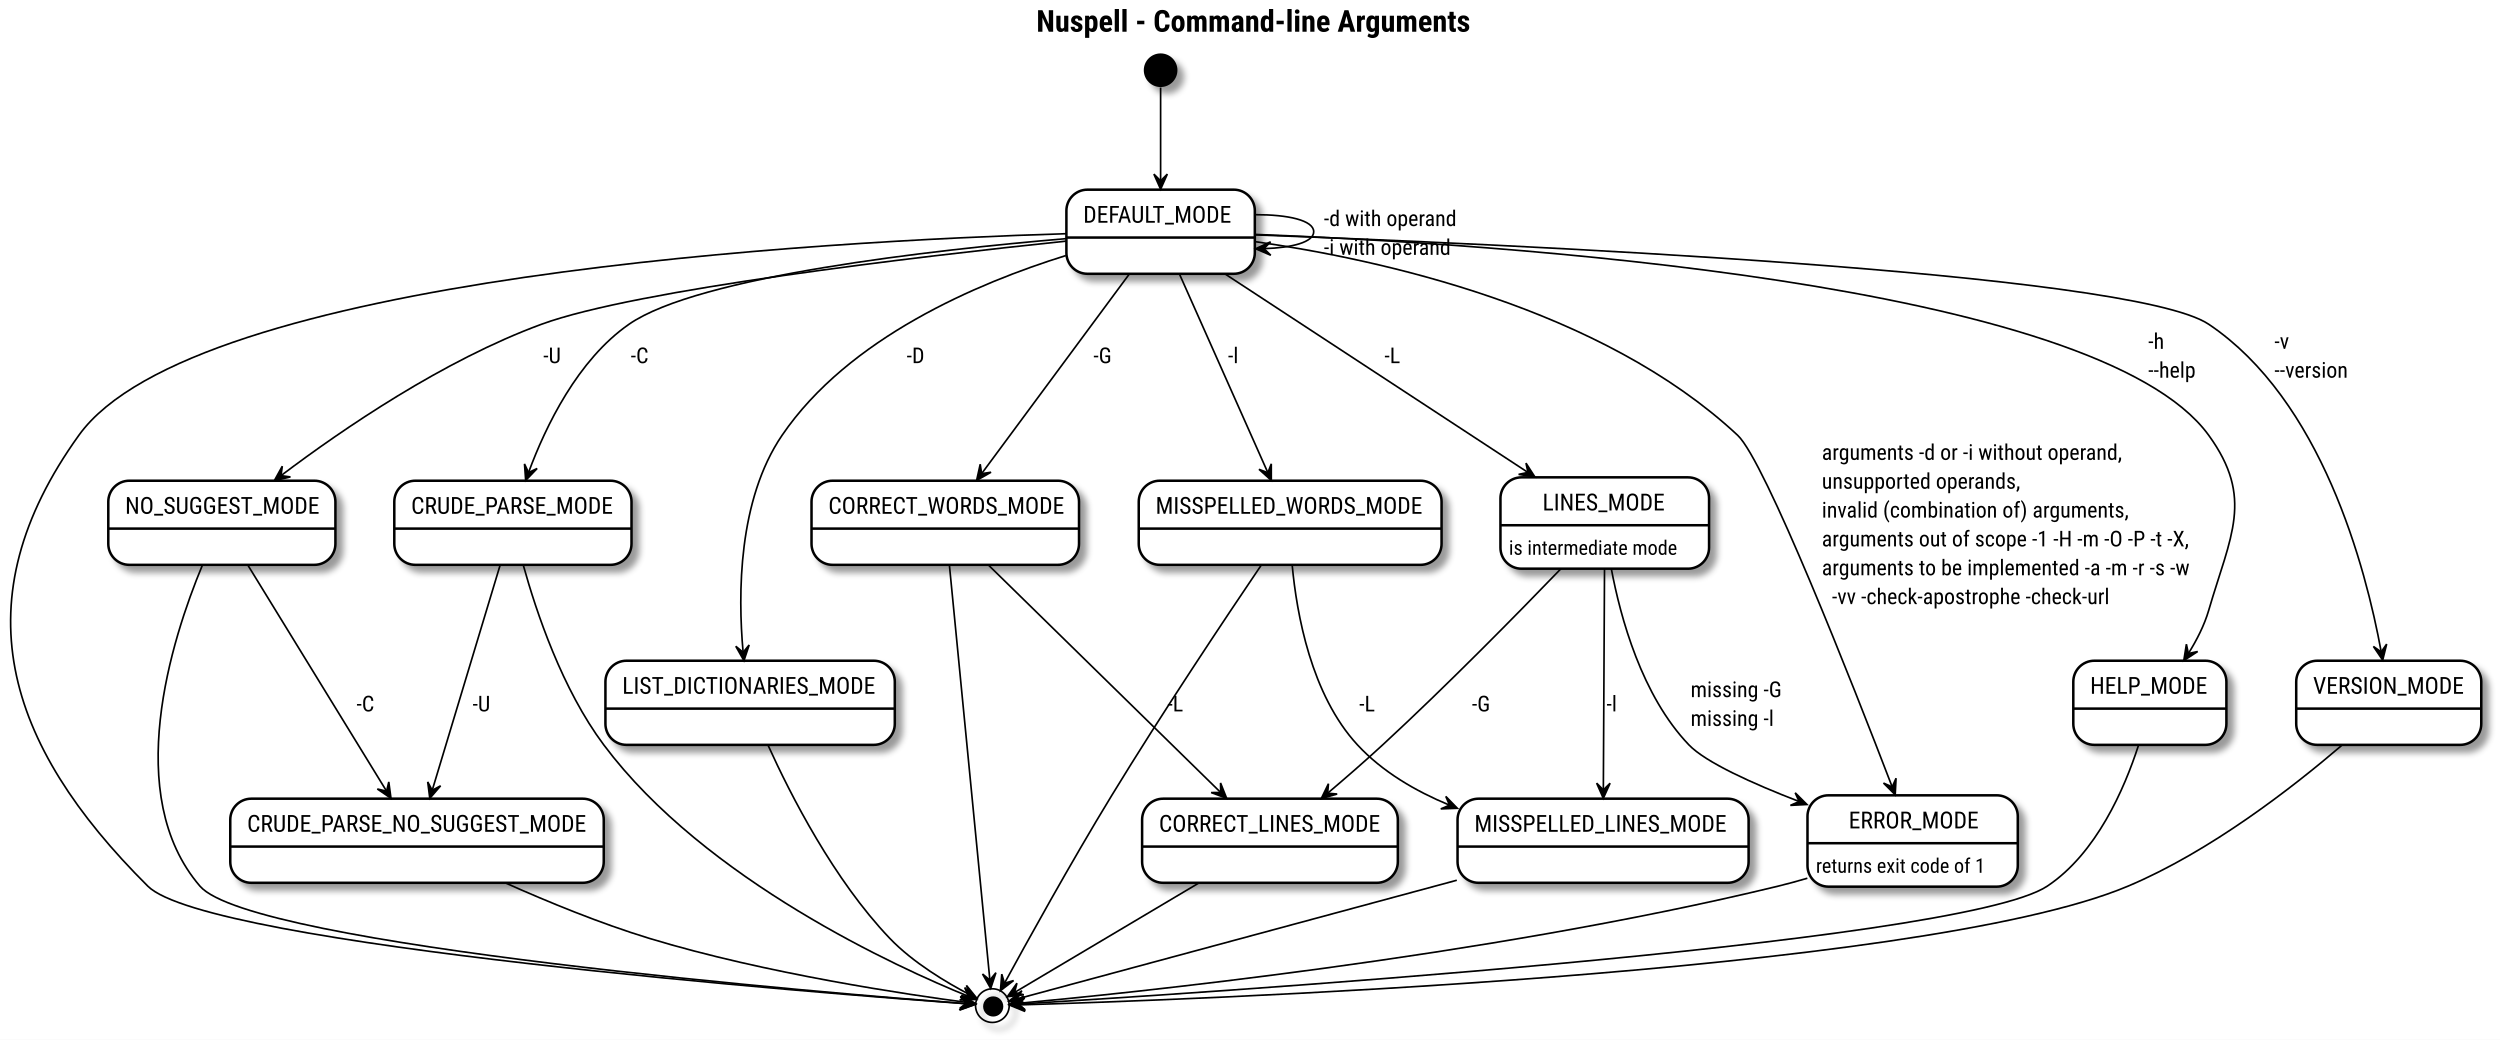
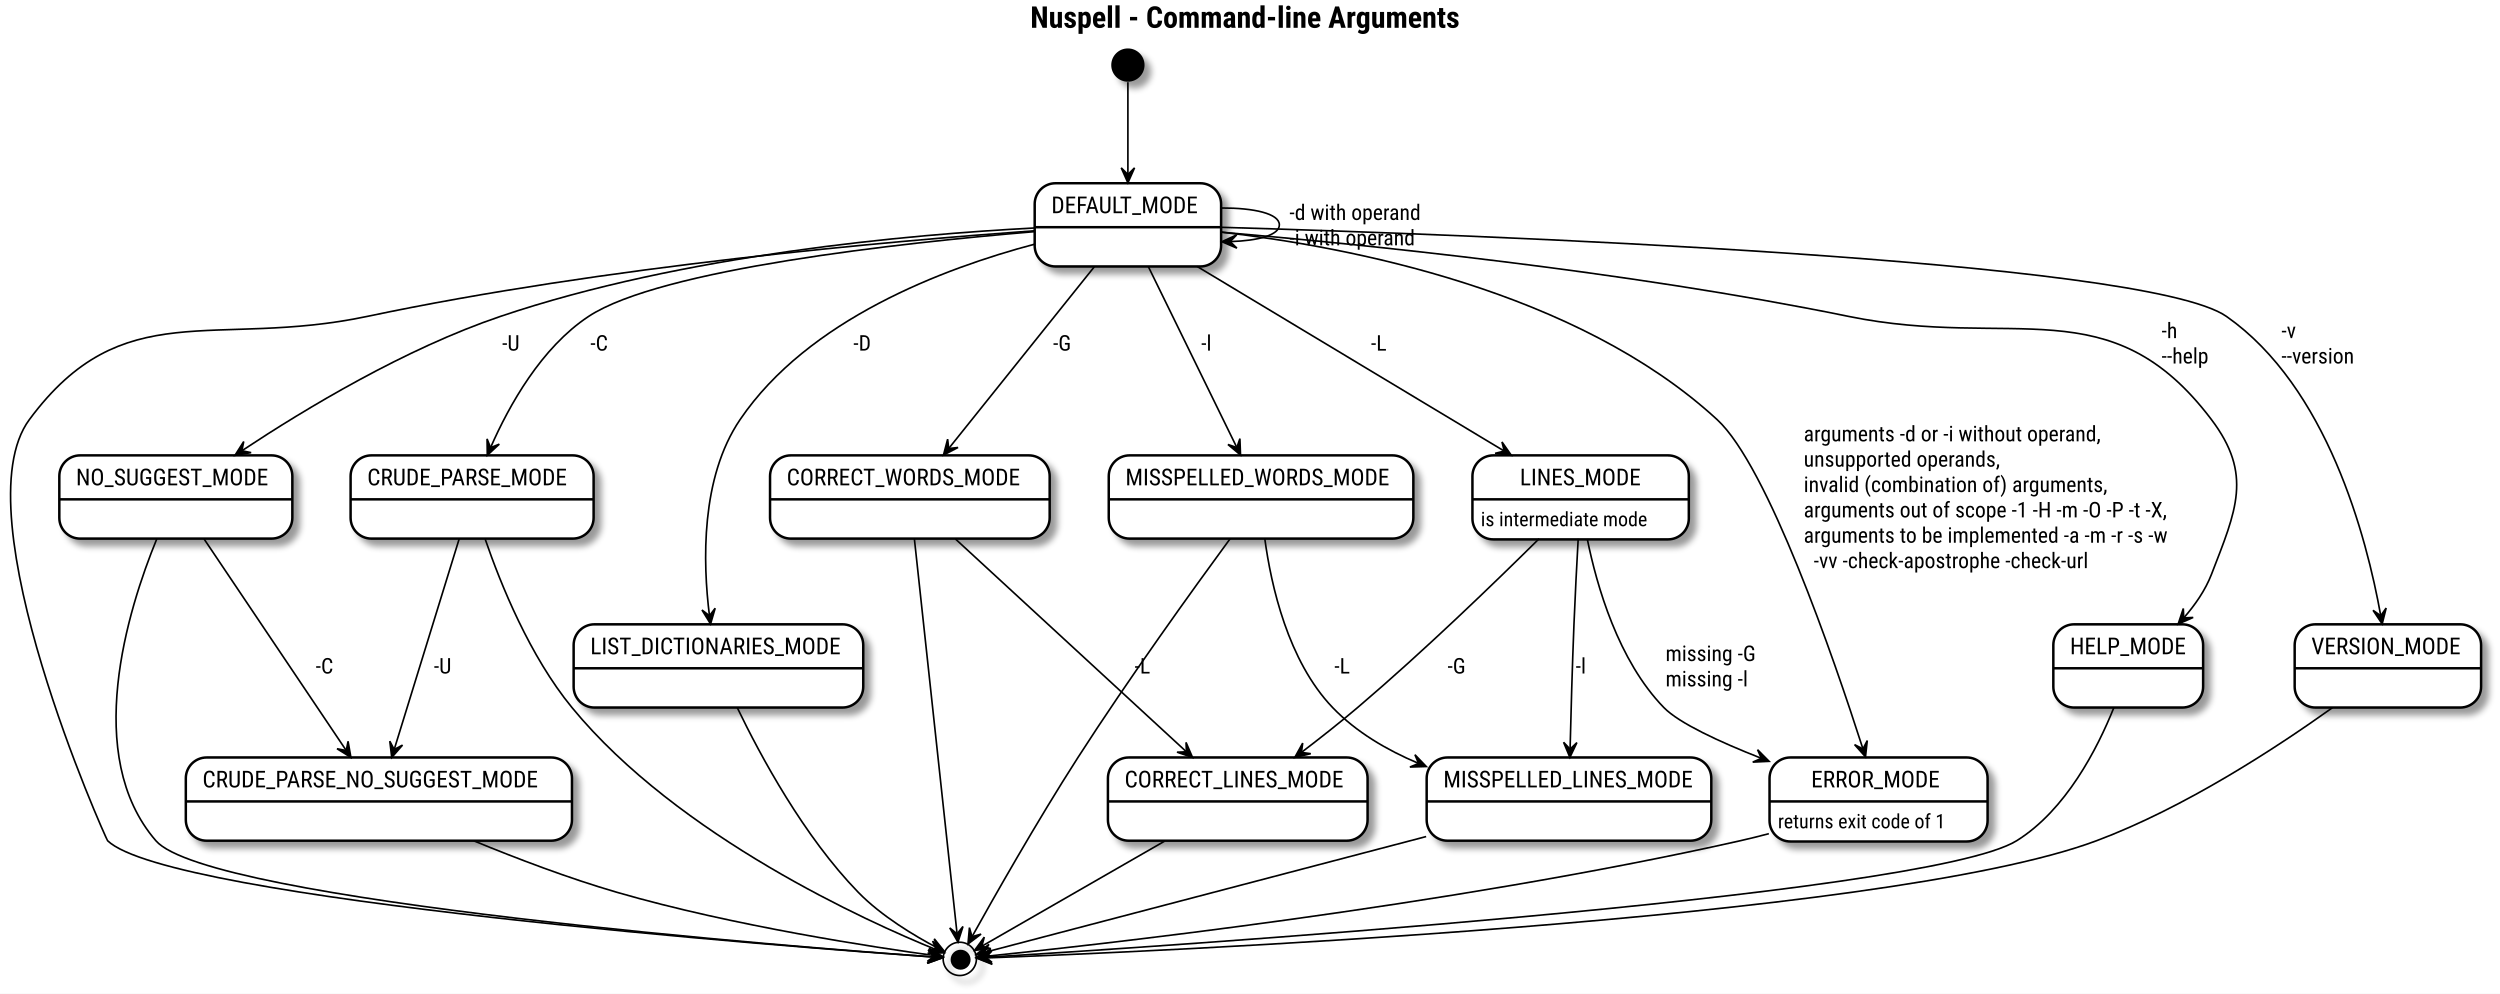
- <svg xmlns="http://www.w3.org/2000/svg" contentScriptType="application/ecmascript" contentStyleType="text/css" height="618px" preserveAspectRatio="none" style="width:1486px;height:618px;" version="1.1" viewBox="0 0 1486 618" width="1486px" zoomAndPan="magnify">
+ <svg xmlns="http://www.w3.org/2000/svg" contentScriptType="application/ecmascript" contentStyleType="text/css" height="597px" preserveAspectRatio="none" style="width:1502px;height:597px;" version="1.1" viewBox="0 0 1502 597" width="1502px" zoomAndPan="magnify">
  <defs>
-     <linearGradient id="ghypkrvifuohf0" x1="0%" x2="100%" y1="50%" y2="50%">
+     <linearGradient id="g1b6itd9vmhvmb0" x1="0%" x2="100%" y1="50%" y2="50%">
      <stop offset="0%" stop-color="#FFFFFF" />
      <stop offset="100%" stop-color="#FFFFFF" />
    </linearGradient>
-     <filter height="300%" id="fhypkrvifuohf" width="300%" x="-1" y="-1">
+     <filter height="300%" id="f1b6itd9vmhvmb" width="300%" x="-1" y="-1">
      <feGaussianBlur result="blurOut" stdDeviation="2.0" />
      <feColorMatrix in="blurOut" result="blurOut2" type="matrix" values="0 0 0 0 0 0 0 0 0 0 0 0 0 0 0 0 0 0 .4 0" />
      <feOffset dx="4.0" dy="4.0" in="blurOut2" result="blurOut3" />
      <feBlend in="SourceGraphic" in2="blurOut3" mode="normal" />
    </filter>
  </defs>
  <g>
-     <rect fill="url(#ghypkrvifuohf0)" height="618" style="stroke: none; stroke-width: 1.0;" width="1486" x="0" y="0" />
-     <text fill="#000000" font-family="Roboto Condensed" font-size="18" font-weight="bold" lengthAdjust="spacingAndGlyphs" textLength="261" x="616" y="18.861">Nuspell - Command-line Arguments</text>
-     <ellipse cx="689.867" cy="41.739" fill="#000000" filter="url(#fhypkrvifuohf)" rx="10" ry="10" style="stroke: none; stroke-width: 1.0;" />
-     <rect fill="#FFFFFF" filter="url(#fhypkrvifuohf)" height="50" rx="12.5" ry="12.5" style="stroke: #000000; stroke-width: 1.5;" width="112" x="633.867" y="112.739" />
-     <line style="stroke: #000000; stroke-width: 1.5;" x1="633.867" x2="745.867" y1="141.203" y2="141.203" />
-     <text fill="#000000" font-family="Roboto Condensed" font-size="14" lengthAdjust="spacingAndGlyphs" textLength="92" x="643.867" y="132.409">DEFAULT_MODE</text>
-     <ellipse cx="589.867" cy="597.739" fill="none" filter="url(#fhypkrvifuohf)" rx="10" ry="10" style="stroke: #000000; stroke-width: 1.0;" />
-     <ellipse cx="590.367" cy="598.239" fill="#000000" rx="6" ry="6" style="stroke: none; stroke-width: 1.0;" />
-     <rect fill="#FFFFFF" filter="url(#fhypkrvifuohf)" height="50" rx="12.5" ry="12.5" style="stroke: #000000; stroke-width: 1.5;" width="135" x="64.368" y="285.739" />
-     <line style="stroke: #000000; stroke-width: 1.5;" x1="64.368" x2="199.368" y1="314.203" y2="314.203" />
-     <text fill="#000000" font-family="Roboto Condensed" font-size="14" lengthAdjust="spacingAndGlyphs" textLength="115" x="74.368" y="305.409">NO_SUGGEST_MODE</text>
-     <rect fill="#FFFFFF" filter="url(#fhypkrvifuohf)" height="50" rx="12.5" ry="12.5" style="stroke: #000000; stroke-width: 1.5;" width="222" x="136.868" y="474.739" />
-     <line style="stroke: #000000; stroke-width: 1.5;" x1="136.868" x2="358.868" y1="503.203" y2="503.203" />
-     <text fill="#000000" font-family="Roboto Condensed" font-size="14" lengthAdjust="spacingAndGlyphs" textLength="202" x="146.868" y="494.409">CRUDE_PARSE_NO_SUGGEST_MODE</text>
-     <rect fill="#FFFFFF" filter="url(#fhypkrvifuohf)" height="50" rx="12.5" ry="12.5" style="stroke: #000000; stroke-width: 1.5;" width="141" x="234.368" y="285.739" />
-     <line style="stroke: #000000; stroke-width: 1.5;" x1="234.368" x2="375.368" y1="314.203" y2="314.203" />
-     <text fill="#000000" font-family="Roboto Condensed" font-size="14" lengthAdjust="spacingAndGlyphs" textLength="121" x="244.368" y="305.409">CRUDE_PARSE_MODE</text>
-     <rect fill="#FFFFFF" filter="url(#fhypkrvifuohf)" height="50" rx="12.5" ry="12.5" style="stroke: #000000; stroke-width: 1.5;" width="172" x="359.868" y="392.739" />
-     <line style="stroke: #000000; stroke-width: 1.5;" x1="359.868" x2="531.867" y1="421.203" y2="421.203" />
-     <text fill="#000000" font-family="Roboto Condensed" font-size="14" lengthAdjust="spacingAndGlyphs" textLength="152" x="369.868" y="412.409">LIST_DICTIONARIES_MODE</text>
-     <rect fill="#FFFFFF" filter="url(#fhypkrvifuohf)" height="50" rx="12.5" ry="12.5" style="stroke: #000000; stroke-width: 1.5;" width="159" x="482.368" y="285.739" />
-     <line style="stroke: #000000; stroke-width: 1.5;" x1="482.368" x2="641.367" y1="314.203" y2="314.203" />
-     <text fill="#000000" font-family="Roboto Condensed" font-size="14" lengthAdjust="spacingAndGlyphs" textLength="139" x="492.368" y="305.409">CORRECT_WORDS_MODE</text>
-     <rect fill="#FFFFFF" filter="url(#fhypkrvifuohf)" height="50" rx="12.5" ry="12.5" style="stroke: #000000; stroke-width: 1.5;" width="152" x="678.867" y="474.739" />
-     <line style="stroke: #000000; stroke-width: 1.5;" x1="678.867" x2="830.867" y1="503.203" y2="503.203" />
-     <text fill="#000000" font-family="Roboto Condensed" font-size="14" lengthAdjust="spacingAndGlyphs" textLength="132" x="688.867" y="494.409">CORRECT_LINES_MODE</text>
-     <rect fill="#FFFFFF" filter="url(#fhypkrvifuohf)" height="50" rx="12.5" ry="12.5" style="stroke: #000000; stroke-width: 1.5;" width="180" x="676.867" y="285.739" />
-     <line style="stroke: #000000; stroke-width: 1.5;" x1="676.867" x2="856.867" y1="314.203" y2="314.203" />
-     <text fill="#000000" font-family="Roboto Condensed" font-size="14" lengthAdjust="spacingAndGlyphs" textLength="160" x="686.867" y="305.409">MISSPELLED_WORDS_MODE</text>
-     <rect fill="#FFFFFF" filter="url(#fhypkrvifuohf)" height="50" rx="12.5" ry="12.5" style="stroke: #000000; stroke-width: 1.5;" width="173" x="866.367" y="474.739" />
-     <line style="stroke: #000000; stroke-width: 1.5;" x1="866.367" x2="1039.368" y1="503.203" y2="503.203" />
-     <text fill="#000000" font-family="Roboto Condensed" font-size="14" lengthAdjust="spacingAndGlyphs" textLength="153" x="876.367" y="494.409">MISSPELLED_LINES_MODE</text>
-     <rect fill="#FFFFFF" filter="url(#fhypkrvifuohf)" height="54.29" rx="12.5" ry="12.5" style="stroke: #000000; stroke-width: 1.5;" width="124" x="891.867" y="283.739" />
-     <line style="stroke: #000000; stroke-width: 1.5;" x1="891.867" x2="1015.867" y1="312.203" y2="312.203" />
-     <text fill="#000000" font-family="Roboto Condensed" font-size="14" lengthAdjust="spacingAndGlyphs" textLength="74" x="916.867" y="303.409">LINES_MODE</text>
-     <text fill="#000000" font-family="Roboto Condensed" font-size="12" lengthAdjust="spacingAndGlyphs" textLength="104" x="896.867" y="329.777">is intermediate mode</text>
-     <rect fill="#FFFFFF" filter="url(#fhypkrvifuohf)" height="54.29" rx="12.5" ry="12.5" style="stroke: #000000; stroke-width: 1.5;" width="125" x="1074.368" y="472.739" />
-     <line style="stroke: #000000; stroke-width: 1.5;" x1="1074.368" x2="1199.368" y1="501.203" y2="501.203" />
-     <text fill="#000000" font-family="Roboto Condensed" font-size="14" lengthAdjust="spacingAndGlyphs" textLength="76" x="1098.868" y="492.409">ERROR_MODE</text>
-     <text fill="#000000" font-family="Roboto Condensed" font-size="12" lengthAdjust="spacingAndGlyphs" textLength="105" x="1079.368" y="518.777">returns exit code of 1</text>
-     <rect fill="#FFFFFF" filter="url(#fhypkrvifuohf)" height="50" rx="12.5" ry="12.5" style="stroke: #000000; stroke-width: 1.5;" width="91" x="1232.368" y="392.739" />
-     <line style="stroke: #000000; stroke-width: 1.5;" x1="1232.368" x2="1323.368" y1="421.203" y2="421.203" />
-     <text fill="#000000" font-family="Roboto Condensed" font-size="14" lengthAdjust="spacingAndGlyphs" textLength="71" x="1242.368" y="412.409">HELP_MODE</text>
-     <rect fill="#FFFFFF" filter="url(#fhypkrvifuohf)" height="50" rx="12.5" ry="12.5" style="stroke: #000000; stroke-width: 1.5;" width="110" x="1364.868" y="392.739" />
-     <line style="stroke: #000000; stroke-width: 1.5;" x1="1364.868" x2="1474.868" y1="421.203" y2="421.203" />
-     <text fill="#000000" font-family="Roboto Condensed" font-size="14" lengthAdjust="spacingAndGlyphs" textLength="90" x="1374.868" y="412.409">VERSION_MODE</text>
-     <path d="M689.867,52.013 C689.867,65.1 689.867,88.295 689.867,107.26 " fill="none" id="*start-DEFAULT_MODE" style="stroke: #000000; stroke-width: 1.0;" />
-     <polygon fill="#000000" points="689.867,112.485,693.867,103.485,689.867,107.485,685.867,103.485,689.867,112.485" style="stroke: #000000; stroke-width: 1.0;" />
-     <path d="M746.298,127.615 C765.463,127.562 780.867,130.937 780.867,137.739 C780.867,143.904 768.216,147.254 751.579,147.788 " fill="none" id="DEFAULT_MODE-DEFAULT_MODE" style="stroke: #000000; stroke-width: 1.0;" />
-     <polygon fill="#000000" points="746.298,147.864,755.354,151.734,751.297,147.792,755.239,143.735,746.298,147.864" style="stroke: #000000; stroke-width: 1.0;" />
-     <text fill="#000000" font-family="Roboto Condensed" font-size="13" lengthAdjust="spacingAndGlyphs" textLength="77" x="786.867" y="134.361">-d with operand</text>
-     <text fill="#000000" font-family="Roboto Condensed" font-size="13" lengthAdjust="spacingAndGlyphs" textLength="74" x="786.867" y="151.506">-i with operand</text>
-     <path d="M633.676,138.91 C489.89,143.272 115.133,163.72 46.867,258.739 C-23.439,356.599 2.426,441.773 87.868,526.739 C123.447,562.121 493.931,590.803 574.471,596.649 " fill="none" id="DEFAULT_MODE-*end" style="stroke: #000000; stroke-width: 1.0;" />
-     <polygon fill="#000000" points="579.76,597.03,571.071,592.393,574.773,596.67,570.496,600.373,579.76,597.03" style="stroke: #000000; stroke-width: 1.0;" />
-     <path d="M633.592,143.33 C545.161,152.587 377.956,172.135 321.868,192.739 C263.552,214.162 203.914,254.899 167.385,282.439 " fill="none" id="DEFAULT_MODE-NO_SUGGEST_MODE" style="stroke: #000000; stroke-width: 1.0;" />
-     <polygon fill="#000000" points="163.046,285.73,172.634,283.478,167.03,282.709,167.799,277.104,163.046,285.73" style="stroke: #000000; stroke-width: 1.0;" />
-     <text fill="#000000" font-family="Roboto Condensed" font-size="13" lengthAdjust="spacingAndGlyphs" textLength="10" x="322.868" y="215.861">-U</text>
-     <path d="M120.291,335.969 C101.866,380.348 72.431,472.778 118.868,526.739 C149.485,562.318 496.291,590.636 574.335,596.586 " fill="none" id="NO_SUGGEST_MODE-*end" style="stroke: #000000; stroke-width: 1.0;" />
-     <polygon fill="#000000" points="579.482,596.975,570.809,592.307,574.496,596.598,570.206,600.284,579.482,596.975" style="stroke: #000000; stroke-width: 1.0;" />
-     <path d="M147.271,335.837 C168.591,370.574 207.025,433.194 229.713,470.16 " fill="none" id="NO_SUGGEST_MODE-CRUDE_PARSE_NO_SUGGEST_MODE" style="stroke: #000000; stroke-width: 1.0;" />
-     <polygon fill="#000000" points="232.4,474.538,231.101,464.775,229.784,470.276,224.283,468.96,232.4,474.538" style="stroke: #000000; stroke-width: 1.0;" />
-     <text fill="#000000" font-family="Roboto Condensed" font-size="13" lengthAdjust="spacingAndGlyphs" textLength="10" x="211.868" y="422.861">-C</text>
-     <path d="M633.736,141.845 C554.535,148.575 415.032,164.152 373.868,192.739 C343.406,213.893 324.423,253.192 314.255,280.6 " fill="none" id="DEFAULT_MODE-CRUDE_PARSE_MODE" style="stroke: #000000; stroke-width: 1.0;" />
-     <polygon fill="#000000" points="312.458,285.573,319.279,278.468,314.157,280.87,311.755,275.749,312.458,285.573" style="stroke: #000000; stroke-width: 1.0;" />
-     <text fill="#000000" font-family="Roboto Condensed" font-size="13" lengthAdjust="spacingAndGlyphs" textLength="10" x="374.868" y="215.861">-C</text>
-     <path d="M310.999,335.755 C318.76,363.819 334.175,409.726 358.868,442.739 C419.218,523.427 534.626,575.546 575.267,592.071 " fill="none" id="CRUDE_PARSE_MODE-*end" style="stroke: #000000; stroke-width: 1.0;" />
-     <polygon fill="#000000" points="580.278,594.081,573.414,587.017,575.637,592.219,570.435,594.442,580.278,594.081" style="stroke: #000000; stroke-width: 1.0;" />
-     <path d="M297.298,335.837 C286.865,370.433 268.09,432.685 256.925,469.708 " fill="none" id="CRUDE_PARSE_MODE-CRUDE_PARSE_NO_SUGGEST_MODE" style="stroke: #000000; stroke-width: 1.0;" />
-     <polygon fill="#000000" points="255.468,474.538,261.896,467.076,256.912,469.751,254.237,464.766,255.468,474.538" style="stroke: #000000; stroke-width: 1.0;" />
-     <text fill="#000000" font-family="Roboto Condensed" font-size="13" lengthAdjust="spacingAndGlyphs" textLength="10" x="280.868" y="422.861">-U</text>
-     <path d="M300.341,524.776 C325.724,536.111 356.906,548.915 385.868,557.739 C455.014,578.807 540.832,591.393 574.911,595.874 " fill="none" id="CRUDE_PARSE_NO_SUGGEST_MODE-*end" style="stroke: #000000; stroke-width: 1.0;" />
-     <polygon fill="#000000" points="579.926,596.523,571.514,591.4,574.967,595.881,570.487,599.334,579.926,596.523" style="stroke: #000000; stroke-width: 1.0;" />
-     <path d="M633.543,151.9 C580.788,168.31 504.33,200.829 464.868,258.739 C438.714,297.12 438.604,353.12 441.684,387.399 " fill="none" id="DEFAULT_MODE-LIST_DICTIONARIES_MODE" style="stroke: #000000; stroke-width: 1.0;" />
-     <polygon fill="#000000" points="442.202,392.708,445.308,383.361,441.716,387.731,437.346,384.139,442.202,392.708" style="stroke: #000000; stroke-width: 1.0;" />
-     <text fill="#000000" font-family="Roboto Condensed" font-size="13" lengthAdjust="spacingAndGlyphs" textLength="10" x="538.867" y="215.861">-D</text>
-     <path d="M456.438,442.766 C469.967,472.671 495.679,523.014 528.867,557.739 C542.739,572.253 562.823,584.131 576.106,591.071 " fill="none" id="LIST_DICTIONARIES_MODE-*end" style="stroke: #000000; stroke-width: 1.0;" />
-     <polygon fill="#000000" points="580.667,593.4,574.471,585.745,576.214,591.126,570.833,592.87,580.667,593.4" style="stroke: #000000; stroke-width: 1.0;" />
-     <path d="M671.255,162.895 C648.03,194.285 608.375,247.881 583.728,281.193 " fill="none" id="DEFAULT_MODE-CORRECT_WORDS_MODE" style="stroke: #000000; stroke-width: 1.0;" />
-     <polygon fill="#000000" points="580.502,285.553,589.071,280.697,583.476,281.534,582.64,275.939,580.502,285.553" style="stroke: #000000; stroke-width: 1.0;" />
-     <text fill="#000000" font-family="Roboto Condensed" font-size="13" lengthAdjust="spacingAndGlyphs" textLength="11" x="649.867" y="215.861">-G</text>
-     <path d="M587.496,335.837 C623.113,370.715 687.434,433.704 725.122,470.61 " fill="none" id="CORRECT_WORDS_MODE-CORRECT_LINES_MODE" style="stroke: #000000; stroke-width: 1.0;" />
-     <polygon fill="#000000" points="729.133,474.538,725.501,465.383,725.56,471.039,719.904,471.099,729.133,474.538" style="stroke: #000000; stroke-width: 1.0;" />
-     <text fill="#000000" font-family="Roboto Condensed" font-size="13" lengthAdjust="spacingAndGlyphs" textLength="9" x="693.867" y="422.861">-L</text>
-     <path d="M564.328,335.957 C569.983,393.922 583.773,535.27 588.357,582.262 " fill="none" id="CORRECT_WORDS_MODE-*end" style="stroke: #000000; stroke-width: 1.0;" />
-     <polygon fill="#000000" points="588.87,587.513,591.977,578.167,588.384,582.537,584.015,578.944,588.87,587.513" style="stroke: #000000; stroke-width: 1.0;" />
-     <path d="M712.376,524.977 C676.211,546.457 626.512,575.975 603.093,589.884 " fill="none" id="CORRECT_LINES_MODE-*end" style="stroke: #000000; stroke-width: 1.0;" />
-     <polygon fill="#000000" points="598.771,592.451,608.552,591.294,603.07,589.898,604.467,584.416,598.771,592.451" style="stroke: #000000; stroke-width: 1.0;" />
-     <path d="M701.064,162.895 C714.978,194.157 738.696,247.444 753.535,280.784 " fill="none" id="DEFAULT_MODE-MISSPELLED_WORDS_MODE" style="stroke: #000000; stroke-width: 1.0;" />
-     <polygon fill="#000000" points="755.658,285.553,755.652,275.704,753.624,280.985,748.343,278.957,755.658,285.553" style="stroke: #000000; stroke-width: 1.0;" />
-     <text fill="#000000" font-family="Roboto Condensed" font-size="13" lengthAdjust="spacingAndGlyphs" textLength="6" x="729.867" y="215.861">-l</text>
-     <path d="M768.066,335.819 C770.759,365.02 779.389,413.03 806.867,442.739 C821.578,458.644 841.26,470.169 861.398,478.5 " fill="none" id="MISSPELLED_WORDS_MODE-MISSPELLED_LINES_MODE" style="stroke: #000000; stroke-width: 1.0;" />
-     <polygon fill="#000000" points="866.248,480.443,859.381,473.383,861.606,478.583,856.406,480.809,866.248,480.443" style="stroke: #000000; stroke-width: 1.0;" />
-     <text fill="#000000" font-family="Roboto Condensed" font-size="13" lengthAdjust="spacingAndGlyphs" textLength="9" x="807.867" y="422.861">-L</text>
-     <path d="M865.92,523.213 C777.639,547.046 647.953,582.058 604.594,593.764 " fill="none" id="MISSPELLED_LINES_MODE-*end" style="stroke: #000000; stroke-width: 1.0;" />
-     <polygon fill="#000000" points="599.743,595.073,609.475,596.589,604.57,593.77,607.389,588.865,599.743,595.073" style="stroke: #000000; stroke-width: 1.0;" />
-     <path d="M749.66,335.956 C728.264,367.553 690.897,423.537 660.867,472.739 C636.469,512.716 609.69,561.25 597.13,584.316 " fill="none" id="MISSPELLED_WORDS_MODE-*end" style="stroke: #000000; stroke-width: 1.0;" />
-     <polygon fill="#000000" points="594.672,588.839,602.484,582.841,597.06,584.446,595.455,579.021,594.672,588.839" style="stroke: #000000; stroke-width: 1.0;" />
-     <path d="M728.255,162.895 C775.966,194.16 857.292,247.453 908.168,280.792 " fill="none" id="DEFAULT_MODE-LINES_MODE" style="stroke: #000000; stroke-width: 1.0;" />
-     <polygon fill="#000000" points="912.385,283.556,907.05,275.277,908.203,280.815,902.665,281.968,912.385,283.556" style="stroke: #000000; stroke-width: 1.0;" />
-     <text fill="#000000" font-family="Roboto Condensed" font-size="13" lengthAdjust="spacingAndGlyphs" textLength="9" x="822.867" y="215.861">-L</text>
-     <path d="M927.935,337.926 C901.751,365.072 859.86,407.687 821.867,442.739 C811.471,452.331 799.827,462.444 789.198,471.445 " fill="none" id="LINES_MODE-CORRECT_LINES_MODE" style="stroke: #000000; stroke-width: 1.0;" />
-     <polygon fill="#000000" points="785.333,474.708,794.79,471.959,789.154,471.483,789.63,465.846,785.333,474.708" style="stroke: #000000; stroke-width: 1.0;" />
-     <text fill="#000000" font-family="Roboto Condensed" font-size="13" lengthAdjust="spacingAndGlyphs" textLength="11" x="874.867" y="422.861">-G</text>
-     <path d="M953.724,337.818 C953.54,372.647 953.221,432.969 953.028,469.337 " fill="none" id="LINES_MODE-MISSPELLED_LINES_MODE" style="stroke: #000000; stroke-width: 1.0;" />
-     <polygon fill="#000000" points="953.001,474.522,957.048,465.544,953.027,469.522,949.048,465.501,953.001,474.522" style="stroke: #000000; stroke-width: 1.0;" />
-     <text fill="#000000" font-family="Roboto Condensed" font-size="13" lengthAdjust="spacingAndGlyphs" textLength="6" x="954.867" y="422.861">-l</text>
-     <path d="M957.726,337.851 C963.21,367.147 975.895,413.543 1003.867,442.739 C1013.848,453.156 1041.645,465.7 1069.262,476.365 " fill="none" id="LINES_MODE-ERROR_MODE" style="stroke: #000000; stroke-width: 1.0;" />
-     <polygon fill="#000000" points="1074.05,478.196,1067.072,471.245,1069.38,476.41,1064.214,478.717,1074.05,478.196" style="stroke: #000000; stroke-width: 1.0;" />
-     <text fill="#000000" font-family="Roboto Condensed" font-size="13" lengthAdjust="spacingAndGlyphs" textLength="54" x="1004.867" y="414.361">missing -G</text>
-     <text fill="#000000" font-family="Roboto Condensed" font-size="13" lengthAdjust="spacingAndGlyphs" textLength="49" x="1004.867" y="431.506">missing -l</text>
-     <path d="M746.049,139.332 C886.537,144.675 1246.587,167.214 1312.868,258.739 C1339.978,296.176 1325.791,318.36 1312.868,362.739 C1310.278,371.633 1305.766,380.462 1300.827,388.358 " fill="none" id="DEFAULT_MODE-HELP_MODE" style="stroke: #000000; stroke-width: 1.0;" />
-     <polygon fill="#000000" points="1298.048,392.643,1306.301,387.267,1300.769,388.447,1299.589,382.915,1298.048,392.643" style="stroke: #000000; stroke-width: 1.0;" />
-     <text fill="#000000" font-family="Roboto Condensed" font-size="13" lengthAdjust="spacingAndGlyphs" textLength="9" x="1276.868" y="207.361">-h</text>
-     <text fill="#000000" font-family="Roboto Condensed" font-size="13" lengthAdjust="spacingAndGlyphs" textLength="27" x="1276.868" y="224.506">--help</text>
-     <path d="M1271.068,443.169 C1262.78,468.808 1246.124,507.291 1216.868,526.739 C1164.204,561.747 696.462,591.364 605.249,596.835 " fill="none" id="HELP_MODE-*end" style="stroke: #000000; stroke-width: 1.0;" />
-     <polygon fill="#000000" points="600.252,597.133,609.475,600.59,605.243,596.835,608.998,592.604,600.252,597.133" style="stroke: #000000; stroke-width: 1.0;" />
-     <path d="M746.043,139.626 C890.419,144.904 1266.395,161.517 1312.868,192.739 C1380.035,237.865 1406.175,337.192 1415.382,387.405 " fill="none" id="DEFAULT_MODE-VERSION_MODE" style="stroke: #000000; stroke-width: 1.0;" />
-     <polygon fill="#000000" points="1416.272,392.401,1418.631,382.839,1415.395,387.478,1410.755,384.242,1416.272,392.401" style="stroke: #000000; stroke-width: 1.0;" />
-     <text fill="#000000" font-family="Roboto Condensed" font-size="13" lengthAdjust="spacingAndGlyphs" textLength="9" x="1351.868" y="207.361">-v</text>
-     <text fill="#000000" font-family="Roboto Condensed" font-size="13" lengthAdjust="spacingAndGlyphs" textLength="44" x="1351.868" y="224.506">--version</text>
-     <path d="M1392.113,442.899 C1362.702,468.13 1313.829,506.111 1264.868,526.739 C1139.892,579.395 693.949,594.761 605.267,597.325 " fill="none" id="VERSION_MODE-*end" style="stroke: #000000; stroke-width: 1.0;" />
-     <polygon fill="#000000" points="600.173,597.47,609.283,601.213,605.171,597.328,609.056,593.216,600.173,597.47" style="stroke: #000000; stroke-width: 1.0;" />
-     <path d="M745.943,143.624 C820.358,154.219 951.763,182.989 1032.868,258.739 C1049.096,273.897 1100.906,405.692 1124.704,467.718 " fill="none" id="DEFAULT_MODE-ERROR_MODE" style="stroke: #000000; stroke-width: 1.0;" />
-     <polygon fill="#000000" points="1126.505,472.421,1127.02,462.585,1124.716,467.752,1119.55,465.448,1126.505,472.421" style="stroke: #000000; stroke-width: 1.0;" />
-     <text fill="#000000" font-family="Roboto Condensed" font-size="13" lengthAdjust="spacingAndGlyphs" textLength="177" x="1082.868" y="273.361">arguments -d or -i without operand,</text>
-     <text fill="#000000" font-family="Roboto Condensed" font-size="13" lengthAdjust="spacingAndGlyphs" textLength="116" x="1082.868" y="290.506">unsupported operands,</text>
-     <text fill="#000000" font-family="Roboto Condensed" font-size="13" lengthAdjust="spacingAndGlyphs" textLength="182" x="1082.868" y="307.651">invalid (combination of) arguments,</text>
-     <text fill="#000000" font-family="Roboto Condensed" font-size="13" lengthAdjust="spacingAndGlyphs" textLength="217" x="1082.868" y="324.796">arguments out of scope -1 -H -m -O -P -t -X,</text>
-     <text fill="#000000" font-family="Roboto Condensed" font-size="13" lengthAdjust="spacingAndGlyphs" textLength="216" x="1082.868" y="341.941">arguments to be implemented -a -m -r -s -w</text>
-     <text fill="#000000" font-family="Roboto Condensed" font-size="13" lengthAdjust="spacingAndGlyphs" textLength="164" x="1088.868" y="359.086">-vv -check-apostrophe -check-url</text>
-     <path d="M1074.286,522.013 C1068.436,523.746 1062.565,525.356 1056.868,526.739 C882.004,569.196 663.816,591.032 605.035,596.405 " fill="none" id="ERROR_MODE-*end" style="stroke: #000000; stroke-width: 1.0;" />
-     <polygon fill="#000000" points="599.851,596.874,609.175,600.047,604.831,596.424,608.455,592.08,599.851,596.874" style="stroke: #000000; stroke-width: 1.0;" />
+     <rect fill="url(#g1b6itd9vmhvmb0)" height="597" style="stroke: none; stroke-width: 1.0;" width="1502" x="0" y="0" />
+     <text fill="#000000" font-family="Roboto Condensed" font-size="18" font-weight="bold" lengthAdjust="spacingAndGlyphs" textLength="271" x="619" y="16.699">Nuspell - Command-line Arguments</text>
+     <ellipse cx="677.639" cy="39.094" fill="#000000" filter="url(#f1b6itd9vmhvmb)" rx="10" ry="10" style="stroke: none; stroke-width: 1.0;" />
+     <rect fill="#FFFFFF" filter="url(#f1b6itd9vmhvmb)" height="50" rx="12.5" ry="12.5" style="stroke: #000000; stroke-width: 1.5;" width="112" x="621.639" y="110.094" />
+     <line style="stroke: #000000; stroke-width: 1.5;" x1="621.639" x2="733.639" y1="136.5" y2="136.5" />
+     <text fill="#000000" font-family="Roboto Condensed" font-size="14" lengthAdjust="spacingAndGlyphs" textLength="92" x="631.639" y="128.082">DEFAULT_MODE</text>
+     <ellipse cx="576.639" cy="576.094" fill="none" filter="url(#f1b6itd9vmhvmb)" rx="10" ry="10" style="stroke: #000000; stroke-width: 1.0;" />
+     <ellipse cx="577.139" cy="576.594" fill="#000000" rx="6" ry="6" style="stroke: none; stroke-width: 1.0;" />
+     <rect fill="#FFFFFF" filter="url(#f1b6itd9vmhvmb)" height="50" rx="12.5" ry="12.5" style="stroke: #000000; stroke-width: 1.5;" width="140" x="35.639" y="273.594" />
+     <line style="stroke: #000000; stroke-width: 1.5;" x1="35.639" x2="175.639" y1="300" y2="300" />
+     <text fill="#000000" font-family="Roboto Condensed" font-size="14" lengthAdjust="spacingAndGlyphs" textLength="120" x="45.639" y="291.582">NO_SUGGEST_MODE</text>
+     <rect fill="#FFFFFF" filter="url(#f1b6itd9vmhvmb)" height="50" rx="12.5" ry="12.5" style="stroke: #000000; stroke-width: 1.5;" width="232" x="111.639" y="455.094" />
+     <line style="stroke: #000000; stroke-width: 1.5;" x1="111.639" x2="343.639" y1="481.5" y2="481.5" />
+     <text fill="#000000" font-family="Roboto Condensed" font-size="14" lengthAdjust="spacingAndGlyphs" textLength="212" x="121.639" y="473.082">CRUDE_PARSE_NO_SUGGEST_MODE</text>
+     <rect fill="#FFFFFF" filter="url(#f1b6itd9vmhvmb)" height="50" rx="12.5" ry="12.5" style="stroke: #000000; stroke-width: 1.5;" width="146" x="210.639" y="273.594" />
+     <line style="stroke: #000000; stroke-width: 1.5;" x1="210.639" x2="356.639" y1="300" y2="300" />
+     <text fill="#000000" font-family="Roboto Condensed" font-size="14" lengthAdjust="spacingAndGlyphs" textLength="126" x="220.639" y="291.582">CRUDE_PARSE_MODE</text>
+     <rect fill="#FFFFFF" filter="url(#f1b6itd9vmhvmb)" height="50" rx="12.5" ry="12.5" style="stroke: #000000; stroke-width: 1.5;" width="174" x="344.639" y="375.094" />
+     <line style="stroke: #000000; stroke-width: 1.5;" x1="344.639" x2="518.639" y1="401.5" y2="401.5" />
+     <text fill="#000000" font-family="Roboto Condensed" font-size="14" lengthAdjust="spacingAndGlyphs" textLength="154" x="354.639" y="393.082">LIST_DICTIONARIES_MODE</text>
+     <rect fill="#FFFFFF" filter="url(#f1b6itd9vmhvmb)" height="50" rx="12.5" ry="12.5" style="stroke: #000000; stroke-width: 1.5;" width="168" x="462.639" y="273.594" />
+     <line style="stroke: #000000; stroke-width: 1.5;" x1="462.639" x2="630.639" y1="300" y2="300" />
+     <text fill="#000000" font-family="Roboto Condensed" font-size="14" lengthAdjust="spacingAndGlyphs" textLength="148" x="472.639" y="291.582">CORRECT_WORDS_MODE</text>
+     <rect fill="#FFFFFF" filter="url(#f1b6itd9vmhvmb)" height="50" rx="12.5" ry="12.5" style="stroke: #000000; stroke-width: 1.5;" width="156" x="665.639" y="455.094" />
+     <line style="stroke: #000000; stroke-width: 1.5;" x1="665.639" x2="821.639" y1="481.5" y2="481.5" />
+     <text fill="#000000" font-family="Roboto Condensed" font-size="14" lengthAdjust="spacingAndGlyphs" textLength="136" x="675.639" y="473.082">CORRECT_LINES_MODE</text>
+     <rect fill="#FFFFFF" filter="url(#f1b6itd9vmhvmb)" height="50" rx="12.5" ry="12.5" style="stroke: #000000; stroke-width: 1.5;" width="183" x="666.139" y="273.594" />
+     <line style="stroke: #000000; stroke-width: 1.5;" x1="666.139" x2="849.139" y1="300" y2="300" />
+     <text fill="#000000" font-family="Roboto Condensed" font-size="14" lengthAdjust="spacingAndGlyphs" textLength="163" x="676.139" y="291.582">MISSPELLED_WORDS_MODE</text>
+     <rect fill="#FFFFFF" filter="url(#f1b6itd9vmhvmb)" height="50" rx="12.5" ry="12.5" style="stroke: #000000; stroke-width: 1.5;" width="171" x="857.139" y="455.094" />
+     <line style="stroke: #000000; stroke-width: 1.5;" x1="857.139" x2="1028.139" y1="481.5" y2="481.5" />
+     <text fill="#000000" font-family="Roboto Condensed" font-size="14" lengthAdjust="spacingAndGlyphs" textLength="151" x="867.139" y="473.082">MISSPELLED_LINES_MODE</text>
+     <rect fill="#FFFFFF" filter="url(#f1b6itd9vmhvmb)" height="50.469" rx="12.5" ry="12.5" style="stroke: #000000; stroke-width: 1.5;" width="130" x="884.639" y="273.594" />
+     <line style="stroke: #000000; stroke-width: 1.5;" x1="884.639" x2="1014.639" y1="300" y2="300" />
+     <text fill="#000000" font-family="Roboto Condensed" font-size="14" lengthAdjust="spacingAndGlyphs" textLength="73" x="913.139" y="291.582">LINES_MODE</text>
+     <text fill="#000000" font-family="Roboto Condensed" font-size="12" lengthAdjust="spacingAndGlyphs" textLength="110" x="889.639" y="316.133">is intermediate mode</text>
+     <rect fill="#FFFFFF" filter="url(#f1b6itd9vmhvmb)" height="50.469" rx="12.5" ry="12.5" style="stroke: #000000; stroke-width: 1.5;" width="131" x="1063.139" y="455.094" />
+     <line style="stroke: #000000; stroke-width: 1.5;" x1="1063.139" x2="1194.139" y1="481.5" y2="481.5" />
+     <text fill="#000000" font-family="Roboto Condensed" font-size="14" lengthAdjust="spacingAndGlyphs" textLength="81" x="1088.139" y="473.082">ERROR_MODE</text>
+     <text fill="#000000" font-family="Roboto Condensed" font-size="12" lengthAdjust="spacingAndGlyphs" textLength="111" x="1068.139" y="497.633">returns exit code of 1</text>
+     <rect fill="#FFFFFF" filter="url(#f1b6itd9vmhvmb)" height="50" rx="12.5" ry="12.5" style="stroke: #000000; stroke-width: 1.5;" width="90" x="1233.639" y="375.094" />
+     <line style="stroke: #000000; stroke-width: 1.5;" x1="1233.639" x2="1323.639" y1="401.5" y2="401.5" />
+     <text fill="#000000" font-family="Roboto Condensed" font-size="14" lengthAdjust="spacingAndGlyphs" textLength="70" x="1243.639" y="393.082">HELP_MODE</text>
+     <rect fill="#FFFFFF" filter="url(#f1b6itd9vmhvmb)" height="50" rx="12.5" ry="12.5" style="stroke: #000000; stroke-width: 1.5;" width="112" x="1378.639" y="375.094" />
+     <line style="stroke: #000000; stroke-width: 1.5;" x1="1378.639" x2="1490.639" y1="401.5" y2="401.5" />
+     <text fill="#000000" font-family="Roboto Condensed" font-size="14" lengthAdjust="spacingAndGlyphs" textLength="92" x="1388.639" y="393.082">VERSION_MODE</text>
+     <path d="M677.639,49.367 C677.639,62.455 677.639,85.649 677.639,104.614 " fill="none" id="*start-DEFAULT_MODE" style="stroke: #000000; stroke-width: 1.0;" />
+     <polygon fill="#000000" points="677.639,109.84,681.639,100.84,677.639,104.84,673.639,100.84,677.639,109.84" style="stroke: #000000; stroke-width: 1.0;" />
+     <path d="M734.069,124.969 C753.235,124.916 768.639,128.291 768.639,135.094 C768.639,141.259 755.988,144.608 739.351,145.143 " fill="none" id="DEFAULT_MODE-DEFAULT_MODE" style="stroke: #000000; stroke-width: 1.0;" />
+     <polygon fill="#000000" points="734.069,145.218,743.126,149.089,739.069,145.147,743.011,141.09,734.069,145.218" style="stroke: #000000; stroke-width: 1.0;" />
+     <text fill="#000000" font-family="Roboto Condensed" font-size="13" lengthAdjust="spacingAndGlyphs" textLength="84" x="774.639" y="132.154">-d with operand</text>
+     <text fill="#000000" font-family="Roboto Condensed" font-size="13" lengthAdjust="spacingAndGlyphs" textLength="80" x="774.639" y="147.389">-i with operand</text>
+     <path d="M621.545,138.641 C534.831,144.841 363.334,159.963 220.639,190.094 C128.338,209.584 73.764,176.269 17.639,252.094 C-24.252,308.689 63.84,504.322 64.639,505.094 C101.439,540.631 478.904,569.192 560.954,575.009 " fill="none" id="DEFAULT_MODE-*end" style="stroke: #000000; stroke-width: 1.0;" />
+     <polygon fill="#000000" points="566.343,575.388,557.646,570.766,561.355,575.037,557.084,578.746,566.343,575.388" style="stroke: #000000; stroke-width: 1.0;" />
+     <path d="M621.547,136.967 C546.584,140.878 410.44,152.936 300.639,190.094 C243.512,209.426 183.755,245.368 145.692,270.57 " fill="none" id="DEFAULT_MODE-NO_SUGGEST_MODE" style="stroke: #000000; stroke-width: 1.0;" />
+     <polygon fill="#000000" points="141.159,273.588,150.867,271.929,145.321,270.817,146.433,265.27,141.159,273.588" style="stroke: #000000; stroke-width: 1.0;" />
+     <text fill="#000000" font-family="Roboto Condensed" font-size="13" lengthAdjust="spacingAndGlyphs" textLength="11" x="301.639" y="210.654">-U</text>
+     <path d="M94.208,323.749 C76.666,366.584 49.508,454.001 93.639,505.094 C125.154,541.58 482.221,569.297 561.226,575.009 " fill="none" id="NO_SUGGEST_MODE-*end" style="stroke: #000000; stroke-width: 1.0;" />
+     <polygon fill="#000000" points="566.425,575.382,557.735,570.748,561.438,575.024,557.162,578.728,566.425,575.382" style="stroke: #000000; stroke-width: 1.0;" />
+     <path d="M122.603,323.831 C145.001,357.152 184.359,415.706 208.015,450.899 " fill="none" id="NO_SUGGEST_MODE-CRUDE_PARSE_NO_SUGGEST_MODE" style="stroke: #000000; stroke-width: 1.0;" />
+     <polygon fill="#000000" points="210.82,455.071,209.119,445.37,208.03,450.922,202.479,449.833,210.82,455.071" style="stroke: #000000; stroke-width: 1.0;" />
+     <text fill="#000000" font-family="Roboto Condensed" font-size="13" lengthAdjust="spacingAndGlyphs" textLength="11" x="189.639" y="404.654">-C</text>
+     <path d="M621.606,139.17 C540.862,145.944 396.745,161.668 353.639,190.094 C325.217,208.837 305.882,243.528 294.854,268.648 " fill="none" id="DEFAULT_MODE-CRUDE_PARSE_MODE" style="stroke: #000000; stroke-width: 1.0;" />
+     <polygon fill="#000000" points="292.76,273.537,299.981,266.84,294.729,268.941,292.627,263.689,292.76,273.537" style="stroke: #000000; stroke-width: 1.0;" />
+     <text fill="#000000" font-family="Roboto Condensed" font-size="13" lengthAdjust="spacingAndGlyphs" textLength="11" x="354.639" y="210.654">-C</text>
+     <path d="M291.508,323.933 C300.82,351.045 318.324,394.3 343.639,425.094 C407.504,502.78 522.027,554.133 562.22,570.477 " fill="none" id="CRUDE_PARSE_MODE-*end" style="stroke: #000000; stroke-width: 1.0;" />
+     <polygon fill="#000000" points="567.173,572.466,560.312,565.4,562.533,570.603,557.331,572.824,567.173,572.466" style="stroke: #000000; stroke-width: 1.0;" />
+     <path d="M275.853,323.831 C265.655,356.881 247.799,414.756 236.913,450.036 " fill="none" id="CRUDE_PARSE_MODE-CRUDE_PARSE_NO_SUGGEST_MODE" style="stroke: #000000; stroke-width: 1.0;" />
+     <polygon fill="#000000" points="235.36,455.071,241.835,447.651,236.834,450.293,234.191,445.292,235.36,455.071" style="stroke: #000000; stroke-width: 1.0;" />
+     <text fill="#000000" font-family="Roboto Condensed" font-size="13" lengthAdjust="spacingAndGlyphs" textLength="11" x="260.639" y="404.654">-U</text>
+     <path d="M284.566,505.131 C310.453,515.799 341.705,527.695 370.639,536.094 C440.714,556.436 527.232,569.432 561.572,574.125 " fill="none" id="CRUDE_PARSE_NO_SUGGEST_MODE-*end" style="stroke: #000000; stroke-width: 1.0;" />
+     <polygon fill="#000000" points="566.625,574.807,558.24,569.639,561.67,574.138,557.171,577.567,566.625,574.807" style="stroke: #000000; stroke-width: 1.0;" />
+     <path d="M621.595,146.7 C566.675,161.262 485.452,191.991 444.639,252.094 C420.913,287.034 422.22,337.825 426.243,369.896 " fill="none" id="DEFAULT_MODE-LIST_DICTIONARIES_MODE" style="stroke: #000000; stroke-width: 1.0;" />
+     <polygon fill="#000000" points="426.909,374.877,429.681,365.426,426.246,369.921,421.752,366.486,426.909,374.877" style="stroke: #000000; stroke-width: 1.0;" />
+     <text fill="#000000" font-family="Roboto Condensed" font-size="13" lengthAdjust="spacingAndGlyphs" textLength="11" x="512.639" y="210.654">-D</text>
+     <path d="M442.94,425.153 C456.953,454.267 483.025,502.583 515.639,536.094 C529.642,550.481 549.695,562.389 562.934,569.371 " fill="none" id="LIST_DICTIONARIES_MODE-*end" style="stroke: #000000; stroke-width: 1.0;" />
+     <polygon fill="#000000" points="567.48,571.716,561.315,564.035,563.036,569.423,557.648,571.145,567.48,571.716" style="stroke: #000000; stroke-width: 1.0;" />
+     <path d="M657.458,160.282 C633.898,189.687 594.996,238.24 570.109,269.302 " fill="none" id="DEFAULT_MODE-CORRECT_WORDS_MODE" style="stroke: #000000; stroke-width: 1.0;" />
+     <polygon fill="#000000" points="566.844,273.377,575.593,268.854,569.97,269.475,569.35,263.852,566.844,273.377" style="stroke: #000000; stroke-width: 1.0;" />
+     <text fill="#000000" font-family="Roboto Condensed" font-size="13" lengthAdjust="spacingAndGlyphs" textLength="11" x="632.639" y="210.654">-G</text>
+     <path d="M574.031,323.831 C610.346,357.288 674.27,416.183 712.415,451.327 " fill="none" id="CORRECT_WORDS_MODE-CORRECT_LINES_MODE" style="stroke: #000000; stroke-width: 1.0;" />
+     <polygon fill="#000000" points="716.48,455.071,712.571,446.031,712.803,451.683,707.151,451.915,716.48,455.071" style="stroke: #000000; stroke-width: 1.0;" />
+     <text fill="#000000" font-family="Roboto Condensed" font-size="13" lengthAdjust="spacingAndGlyphs" textLength="9" x="681.639" y="404.654">-L</text>
+     <path d="M549.355,323.709 C555.453,380.12 570.086,515.477 574.999,560.922 " fill="none" id="CORRECT_WORDS_MODE-*end" style="stroke: #000000; stroke-width: 1.0;" />
+     <polygon fill="#000000" points="575.549,566.007,578.558,556.629,575.011,561.036,570.605,557.489,575.549,566.007" style="stroke: #000000; stroke-width: 1.0;" />
+     <path d="M699.762,505.317 C663.312,526.27 613.75,554.761 590.174,568.313 " fill="none" id="CORRECT_LINES_MODE-*end" style="stroke: #000000; stroke-width: 1.0;" />
+     <polygon fill="#000000" points="585.552,570.971,595.348,569.953,589.886,568.479,591.361,563.017,585.552,570.971" style="stroke: #000000; stroke-width: 1.0;" />
+     <path d="M689.964,160.282 C704.234,189.447 727.721,237.449 742.933,268.538 " fill="none" id="DEFAULT_MODE-MISSPELLED_WORDS_MODE" style="stroke: #000000; stroke-width: 1.0;" />
+     <polygon fill="#000000" points="745.301,273.377,744.938,263.534,743.103,268.885,737.752,267.05,745.301,273.377" style="stroke: #000000; stroke-width: 1.0;" />
+     <text fill="#000000" font-family="Roboto Condensed" font-size="13" lengthAdjust="spacingAndGlyphs" textLength="6" x="721.639" y="210.654">-l</text>
+     <path d="M759.895,323.693 C763.698,351.821 773.827,397.135 800.639,425.094 C814.725,439.782 833.179,450.61 852.1,458.571 " fill="none" id="MISSPELLED_WORDS_MODE-MISSPELLED_LINES_MODE" style="stroke: #000000; stroke-width: 1.0;" />
+     <polygon fill="#000000" points="856.918,460.533,850.092,453.433,852.288,458.647,847.074,460.842,856.918,460.533" style="stroke: #000000; stroke-width: 1.0;" />
+     <text fill="#000000" font-family="Roboto Condensed" font-size="13" lengthAdjust="spacingAndGlyphs" textLength="9" x="801.639" y="404.654">-L</text>
+     <path d="M856.829,502.601 C767.697,525.98 635.233,560.725 591.35,572.235 " fill="none" id="MISSPELLED_LINES_MODE-*end" style="stroke: #000000; stroke-width: 1.0;" />
+     <polygon fill="#000000" points="586.446,573.522,596.166,575.107,591.282,572.253,594.137,567.369,586.446,573.522" style="stroke: #000000; stroke-width: 1.0;" />
+     <path d="M739.079,323.637 C716.669,354.179 678.184,407.612 647.639,455.094 C623.035,493.341 596.551,540.165 584.019,562.708 " fill="none" id="MISSPELLED_WORDS_MODE-*end" style="stroke: #000000; stroke-width: 1.0;" />
+     <polygon fill="#000000" points="581.562,567.138,589.425,561.207,583.987,562.765,582.429,557.327,581.562,567.138" style="stroke: #000000; stroke-width: 1.0;" />
+     <path d="M719.246,160.104 C768.94,189.975 851.813,239.79 903.449,270.829 " fill="none" id="DEFAULT_MODE-LINES_MODE" style="stroke: #000000; stroke-width: 1.0;" />
+     <polygon fill="#000000" points="908.037,273.587,902.384,265.521,903.751,271.01,898.263,272.378,908.037,273.587" style="stroke: #000000; stroke-width: 1.0;" />
+     <text fill="#000000" font-family="Roboto Condensed" font-size="13" lengthAdjust="spacingAndGlyphs" textLength="9" x="823.639" y="210.654">-L</text>
+     <path d="M924.68,323.659 C898.301,349.787 855.13,391.528 815.639,425.094 C804.965,434.167 793.003,443.584 781.942,452.007 " fill="none" id="LINES_MODE-CORRECT_LINES_MODE" style="stroke: #000000; stroke-width: 1.0;" />
+     <polygon fill="#000000" points="777.912,455.063,787.5,452.813,781.896,452.042,782.667,446.438,777.912,455.063" style="stroke: #000000; stroke-width: 1.0;" />
+     <text fill="#000000" font-family="Roboto Condensed" font-size="13" lengthAdjust="spacingAndGlyphs" textLength="11" x="869.639" y="404.654">-G</text>
+     <path d="M948.174,323.739 C947.342,338.66 946.332,357.952 945.639,375.094 C944.621,400.291 943.827,428.903 943.313,449.89 " fill="none" id="LINES_MODE-MISSPELLED_LINES_MODE" style="stroke: #000000; stroke-width: 1.0;" />
+     <polygon fill="#000000" points="943.188,455.054,947.404,446.153,943.309,450.055,939.407,445.96,943.188,455.054" style="stroke: #000000; stroke-width: 1.0;" />
+     <text fill="#000000" font-family="Roboto Condensed" font-size="13" lengthAdjust="spacingAndGlyphs" textLength="6" x="946.639" y="404.654">-l</text>
+     <path d="M953.642,323.838 C959.309,351.886 972.209,396.923 999.639,425.094 C1008.793,434.495 1033.109,445.73 1058.196,455.588 " fill="none" id="LINES_MODE-ERROR_MODE" style="stroke: #000000; stroke-width: 1.0;" />
+     <polygon fill="#000000" points="1062.885,457.412,1055.947,450.422,1058.226,455.6,1053.048,457.878,1062.885,457.412" style="stroke: #000000; stroke-width: 1.0;" />
+     <text fill="#000000" font-family="Roboto Condensed" font-size="13" lengthAdjust="spacingAndGlyphs" textLength="57" x="1000.639" y="397.154">missing -G</text>
+     <text fill="#000000" font-family="Roboto Condensed" font-size="13" lengthAdjust="spacingAndGlyphs" textLength="52" x="1000.639" y="412.389">missing -l</text>
+     <path d="M733.788,139.502 C816.782,146.632 976.82,162.728 1110.639,190.094 C1209.328,210.275 1267.931,171.712 1328.639,252.094 C1353.55,285.077 1343.544,306.541 1328.639,345.094 C1324.96,354.61 1318.785,363.494 1312.005,371.229 " fill="none" id="DEFAULT_MODE-HELP_MODE" style="stroke: #000000; stroke-width: 1.0;" />
+     <polygon fill="#000000" points="1308.637,374.932,1317.652,370.966,1312.002,371.233,1311.735,365.583,1308.637,374.932" style="stroke: #000000; stroke-width: 1.0;" />
+     <text fill="#000000" font-family="Roboto Condensed" font-size="13" lengthAdjust="spacingAndGlyphs" textLength="10" x="1298.639" y="203.154">-h</text>
+     <text fill="#000000" font-family="Roboto Condensed" font-size="13" lengthAdjust="spacingAndGlyphs" textLength="30" x="1298.639" y="218.389">--help</text>
+     <path d="M1270.016,425.136 C1260.072,449.902 1241.19,486.687 1211.639,505.094 C1157.226,538.988 683.33,569.562 591.878,575.176 " fill="none" id="HELP_MODE-*end" style="stroke: #000000; stroke-width: 1.0;" />
+     <polygon fill="#000000" points="586.644,575.495,595.871,578.939,591.634,575.19,595.383,570.954,586.644,575.495" style="stroke: #000000; stroke-width: 1.0;" />
+     <path d="M733.652,136.562 C884.053,140.947 1288.683,155.833 1337.639,190.094 C1398.274,232.528 1421.877,322.691 1430.343,369.877 " fill="none" id="DEFAULT_MODE-VERSION_MODE" style="stroke: #000000; stroke-width: 1.0;" />
+     <polygon fill="#000000" points="1431.209,374.86,1433.608,365.307,1430.352,369.934,1425.726,366.678,1431.209,374.86" style="stroke: #000000; stroke-width: 1.0;" />
+     <text fill="#000000" font-family="Roboto Condensed" font-size="13" lengthAdjust="spacingAndGlyphs" textLength="9" x="1370.639" y="203.154">-v</text>
+     <text fill="#000000" font-family="Roboto Condensed" font-size="13" lengthAdjust="spacingAndGlyphs" textLength="46" x="1370.639" y="218.389">--version</text>
+     <path d="M1401.347,425.156 C1367.471,449.39 1312.562,485.272 1259.639,505.094 C1131.15,553.218 681.544,572.202 592.159,575.541 " fill="none" id="VERSION_MODE-*end" style="stroke: #000000; stroke-width: 1.0;" />
+     <polygon fill="#000000" points="587.025,575.731,596.166,579.396,592.022,575.546,595.872,571.402,587.025,575.731" style="stroke: #000000; stroke-width: 1.0;" />
+     <path d="M733.882,139.479 C810.38,148.281 947.334,174.514 1031.639,252.094 C1062.058,280.086 1101.477,394.563 1119.236,449.884 " fill="none" id="DEFAULT_MODE-ERROR_MODE" style="stroke: #000000; stroke-width: 1.0;" />
+     <polygon fill="#000000" points="1120.784,454.728,1121.854,444.937,1119.262,449.965,1114.234,447.373,1120.784,454.728" style="stroke: #000000; stroke-width: 1.0;" />
+     <text fill="#000000" font-family="Roboto Condensed" font-size="13" lengthAdjust="spacingAndGlyphs" textLength="191" x="1083.639" y="265.154">arguments -d or -i without operand,</text>
+     <text fill="#000000" font-family="Roboto Condensed" font-size="13" lengthAdjust="spacingAndGlyphs" textLength="128" x="1083.639" y="280.389">unsupported operands,</text>
+     <text fill="#000000" font-family="Roboto Condensed" font-size="13" lengthAdjust="spacingAndGlyphs" textLength="197" x="1083.639" y="295.623">invalid (combination of) arguments,</text>
+     <text fill="#000000" font-family="Roboto Condensed" font-size="13" lengthAdjust="spacingAndGlyphs" textLength="229" x="1083.639" y="310.857">arguments out of scope -1 -H -m -O -P -t -X,</text>
+     <text fill="#000000" font-family="Roboto Condensed" font-size="13" lengthAdjust="spacingAndGlyphs" textLength="234" x="1083.639" y="326.092">arguments to be implemented -a -m -r -s -w</text>
+     <text fill="#000000" font-family="Roboto Condensed" font-size="13" lengthAdjust="spacingAndGlyphs" textLength="178" x="1089.639" y="341.326">-vv -check-apostrophe -check-url</text>
+     <path d="M1062.72,500.873 C1056.97,502.404 1051.218,503.838 1045.639,505.094 C869.353,544.775 650.712,568.593 591.831,574.59 " fill="none" id="ERROR_MODE-*end" style="stroke: #000000; stroke-width: 1.0;" />
+     <polygon fill="#000000" points="586.638,575.114,595.995,578.189,591.613,574.612,595.191,570.23,586.638,575.114" style="stroke: #000000; stroke-width: 1.0;" />
  </g>
</svg>
